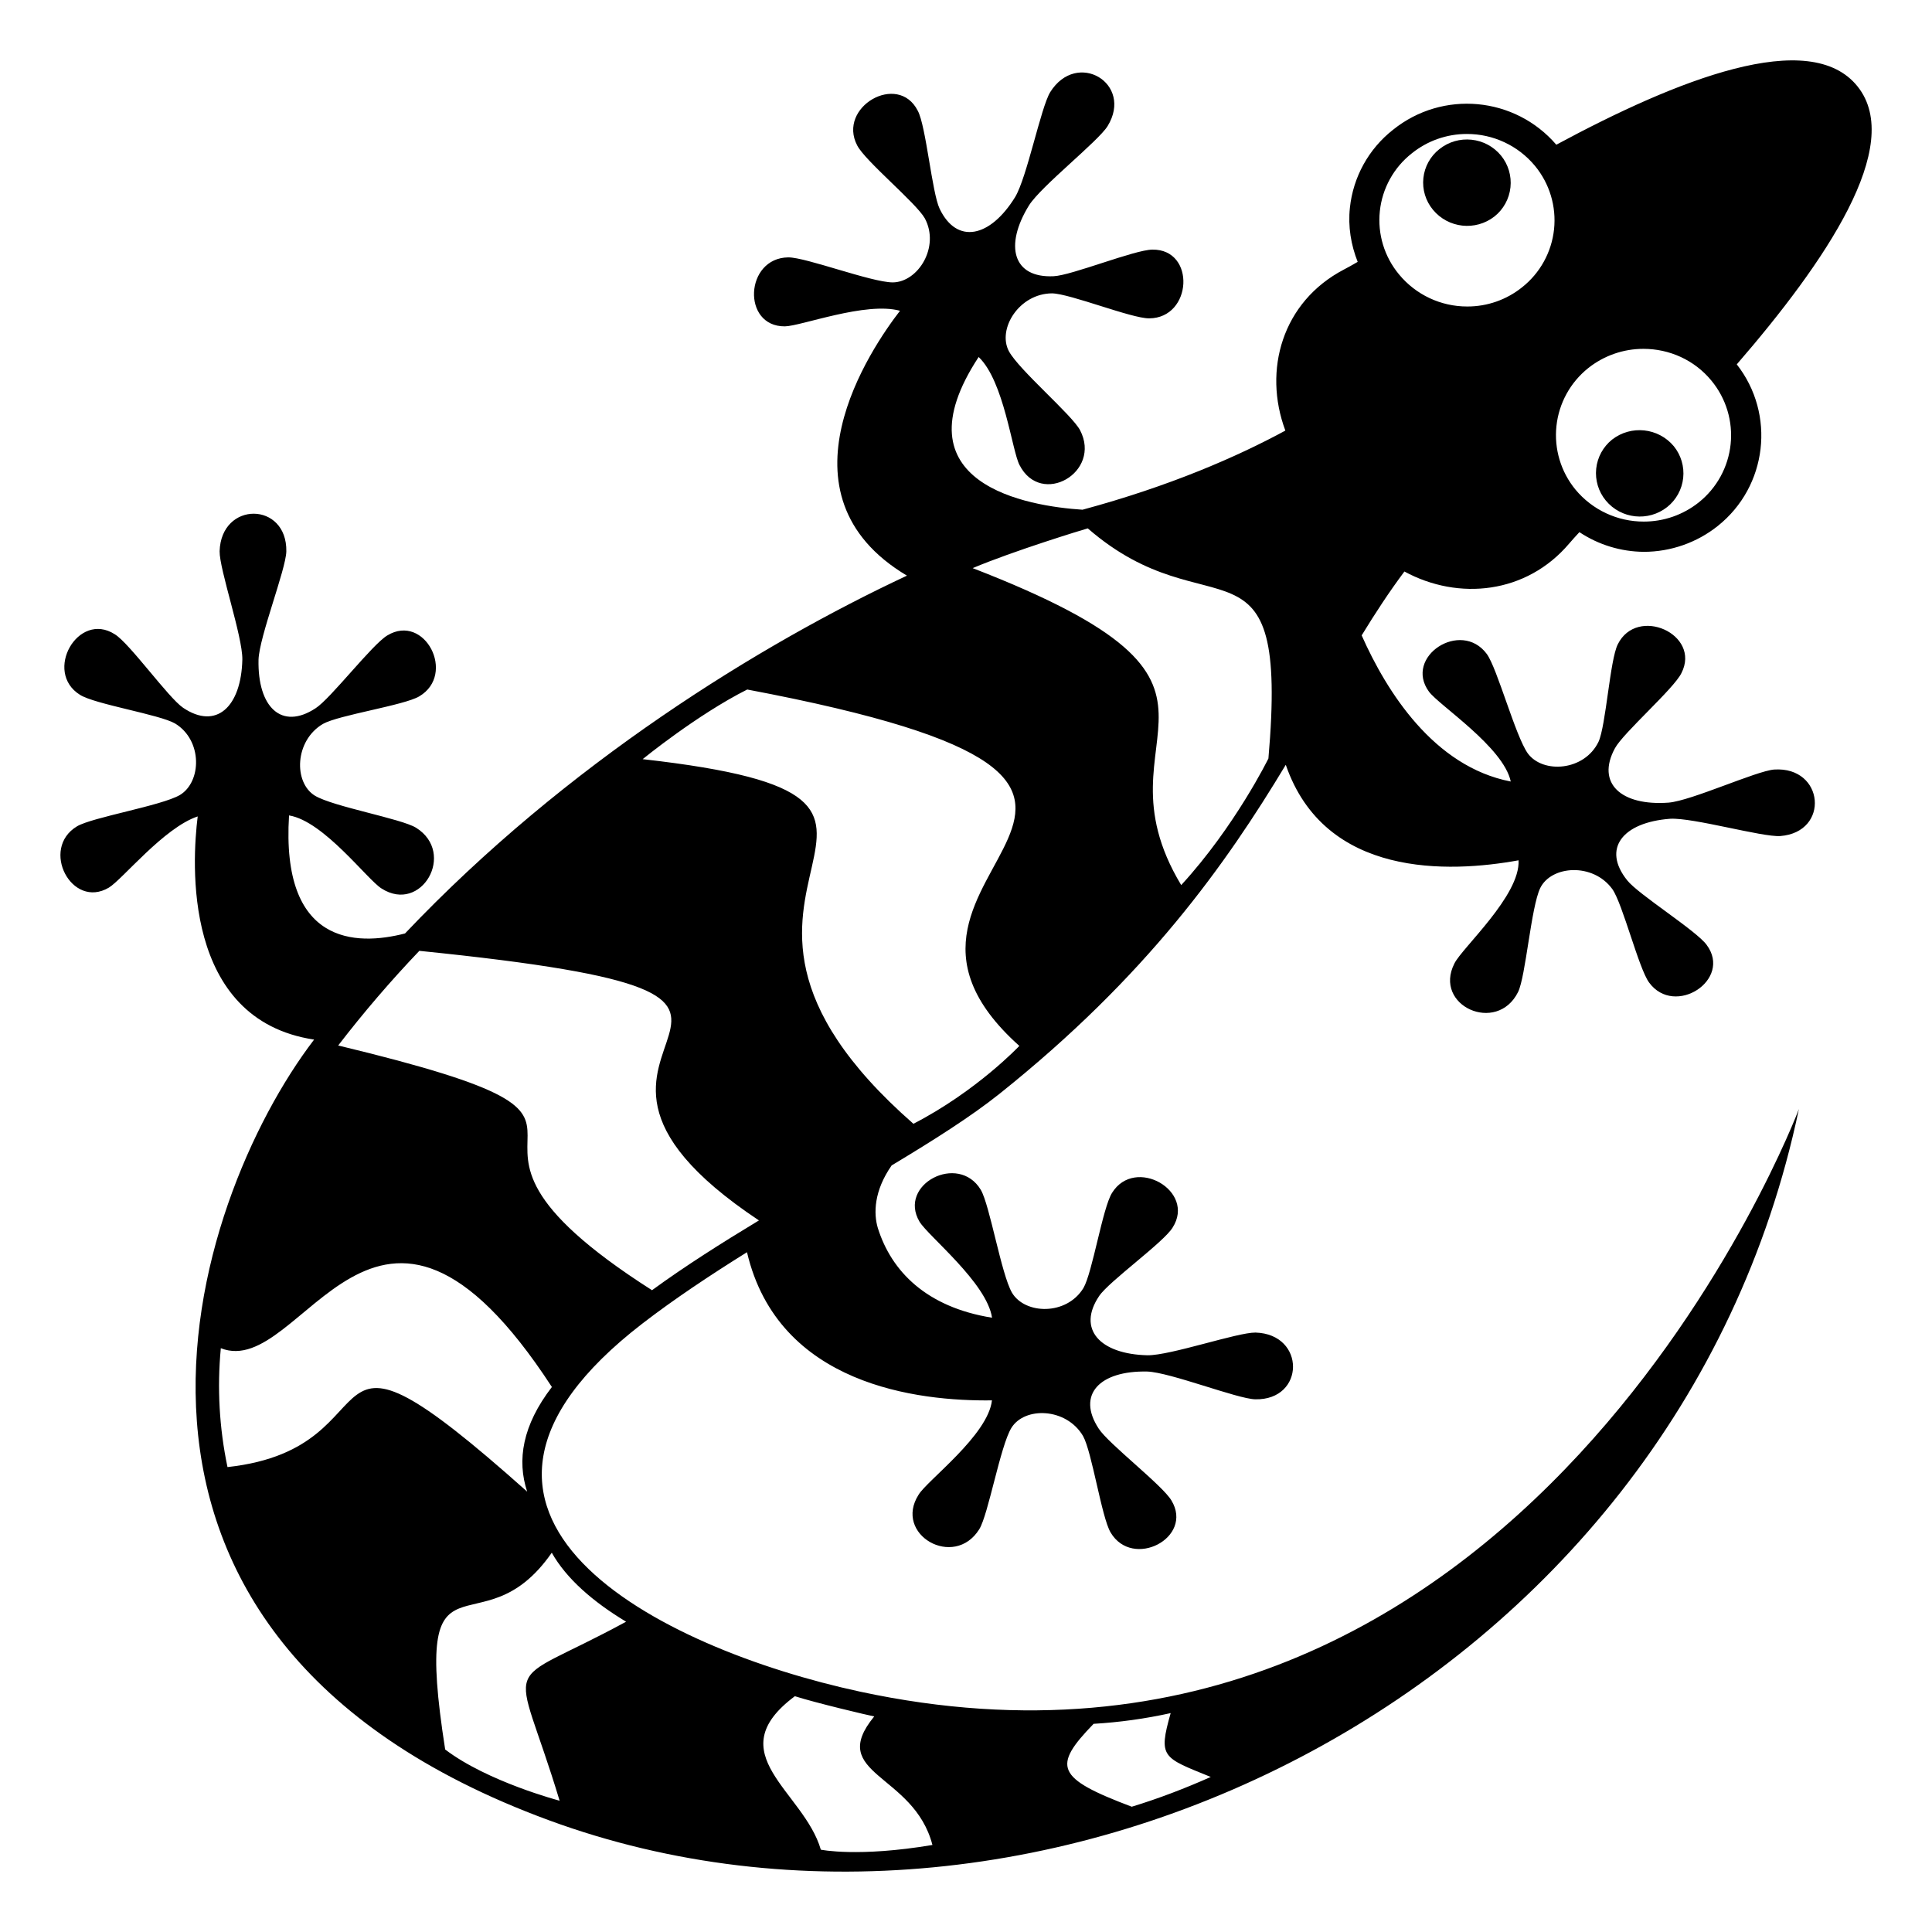
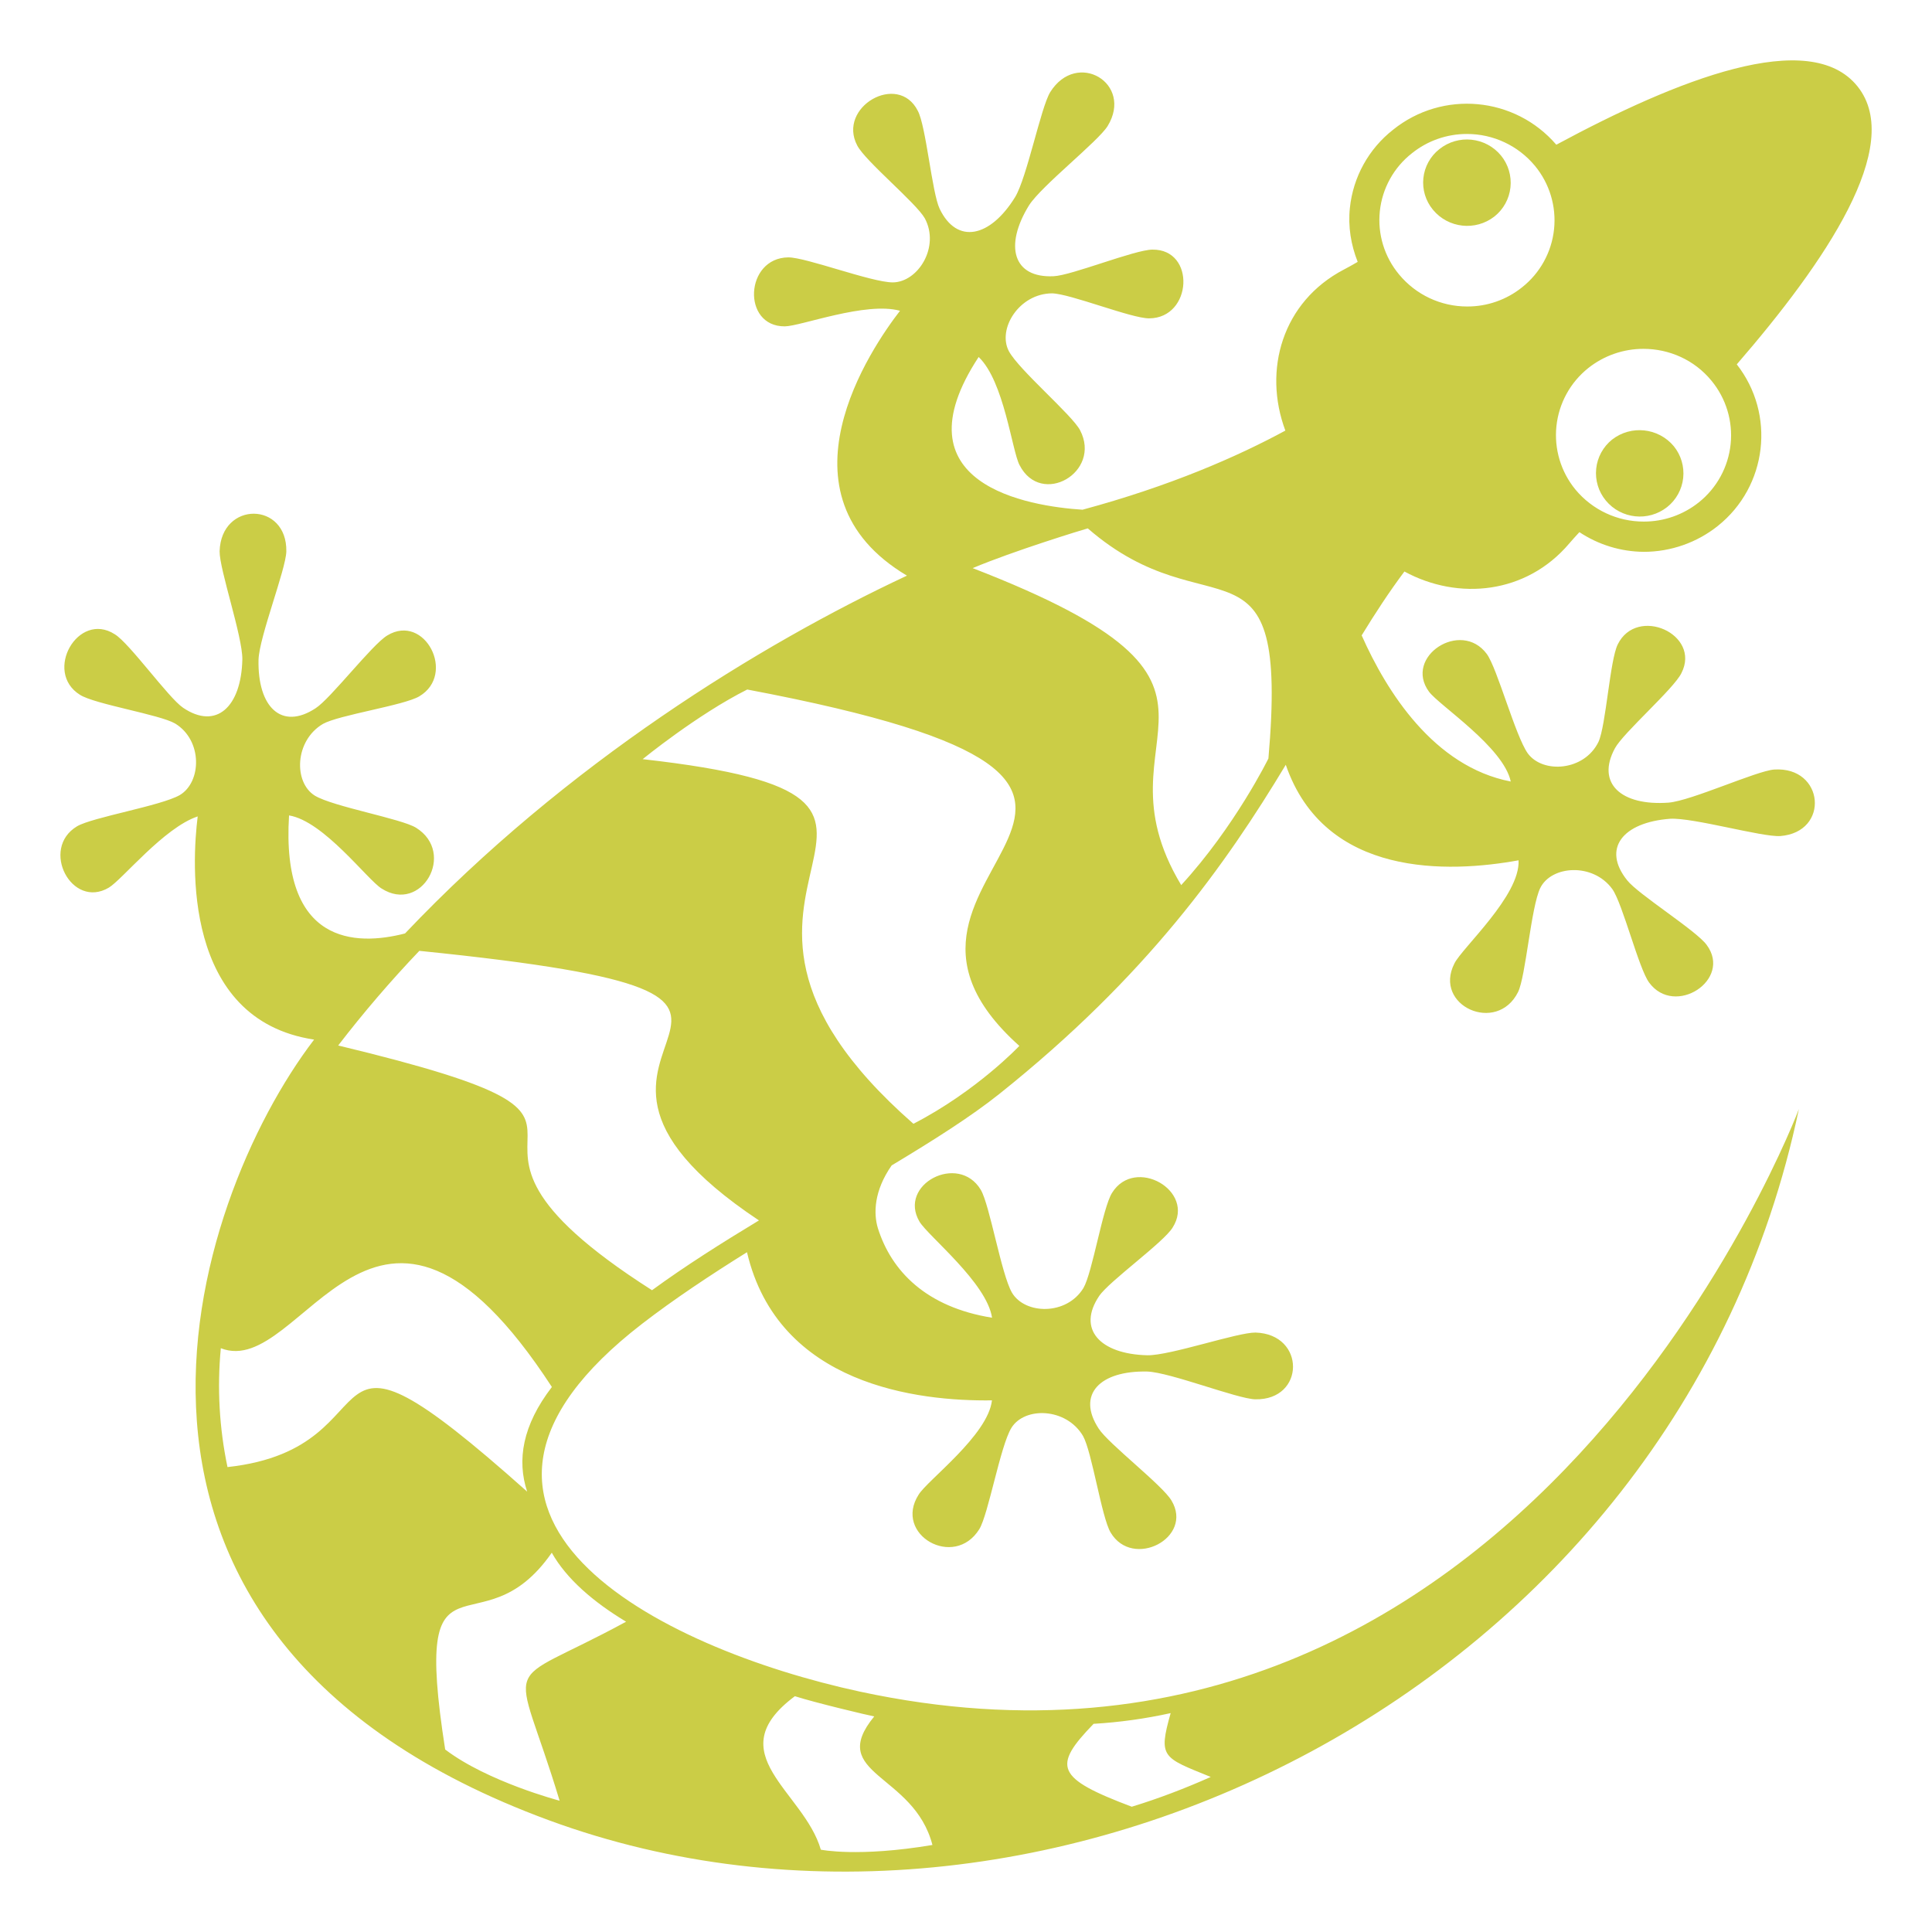
<svg xmlns="http://www.w3.org/2000/svg" width="800px" height="800px" viewBox="0 0 64 64" aria-hidden="true" role="img" class="iconify iconify--emojione-monotone" preserveAspectRatio="xMidYMid meet">
-   <path d="M49.506 7.171a1.427 1.427 0 0 0 .217-2.018a1.463 1.463 0 0 0-2.043-.212a1.41 1.41 0 0 0-.213 2.006a1.47 1.47 0 0 0 2.039.224" fill="#000000" />
-   <path d="M58.77 25.492c-.602.05-2.736 1.032-3.494 1.096c-1.572.116-2.41-.64-1.779-1.801c.277-.514 1.957-1.976 2.203-2.491c.658-1.287-1.471-2.24-2.109-.952c-.262.521-.391 2.693-.639 3.231c-.469.967-1.84 1.063-2.342.382c-.414-.583-1.01-2.816-1.357-3.292c-.855-1.158-2.764.091-1.916 1.248c.336.454 2.467 1.834 2.709 2.976c-2.551-.494-4.111-2.977-4.939-4.841c.453-.741.916-1.448 1.416-2.116c1.795.974 4.043.741 5.457-.925c.09-.105.207-.236.34-.379a3.91 3.91 0 0 0 2.135.652c.889 0 1.758-.305 2.449-.857a3.829 3.829 0 0 0 .629-5.353c2.928-3.383 5.564-7.243 4.004-9.203c-1.582-1.987-5.992-.222-9.982 1.927a3.905 3.905 0 0 0-5.408-.496a3.785 3.785 0 0 0-1.43 2.586c-.066.62.035 1.226.258 1.791c-.174.101-.33.189-.455.253c-2.043 1.068-2.689 3.334-1.941 5.336c-1.6.867-3.824 1.839-6.719 2.621c-1.791-.116-6.218-.831-3.441-5.059c.844.804 1.104 3.111 1.355 3.581c.715 1.399 2.732.239 2.004-1.157c-.268-.508-2.02-1.992-2.357-2.615c-.391-.737.34-1.913 1.43-1.917c.602.011 2.631.832 3.217.828c1.434-.008 1.549-2.296.107-2.277c-.586.003-2.678.856-3.27.881c-1.348.067-1.645-1.005-.818-2.347c.41-.645 2.285-2.114 2.604-2.626c.865-1.413-1.016-2.54-1.902-1.124c-.313.517-.768 2.822-1.162 3.476c-.828 1.342-1.929 1.578-2.5.387c-.254-.528-.451-2.746-.725-3.248c-.654-1.288-2.674-.12-2.006 1.15c.266.519 1.947 1.898 2.24 2.415c.506.946-.223 2.116-1.064 2.122c-.715-.005-2.871-.832-3.459-.829c-1.439.015-1.547 2.294-.115 2.285c.535-.006 2.684-.829 3.816-.516c-.949 1.226-4.283 6.086.23 8.774c-4.855 2.272-11.283 6.22-16.627 11.853c-1.646.424-4.11.364-3.842-3.91c1.15.186 2.599 2.136 3.065 2.421c1.321.846 2.479-1.177 1.144-2.012c-.487-.303-2.748-.698-3.354-1.064c-.709-.437-.673-1.821.267-2.376c.524-.296 2.69-.614 3.193-.914c1.233-.732.178-2.764-1.057-2.019c-.505.299-1.879 2.094-2.379 2.414c-1.127.74-1.925-.036-1.89-1.611c.027-.763.904-2.979.921-3.582c.031-1.657-2.159-1.678-2.21-.008c-.008.603.763 2.824.753 3.586c-.037 1.578-.869 2.338-1.962 1.599c-.486-.327-1.776-2.141-2.265-2.436c-1.217-.78-2.369 1.249-1.151 2.007c.493.313 2.641.652 3.152.951c.915.559.878 1.937.155 2.369c-.621.358-2.898.735-3.406 1.036c-1.233.741-.176 2.762 1.056 2.03c.447-.269 1.821-1.985 2.942-2.358c-.187 1.495-.521 6.732 3.856 7.393l-.009.012c-4.08 5.346-8.847 19.73 7.786 25.848C34.41 66.266 55.529 56.094 59.59 36.74c0 0-9.031 24.041-31.095 19.299c-6.68-1.439-15.429-5.857-7.219-12.191c1.059-.816 2.248-1.605 3.469-2.367c1.035 4.412 5.674 4.941 8.115 4.908c-.131 1.156-2.142 2.648-2.429 3.123c-.846 1.322 1.176 2.482 2.009 1.145c.301-.488.695-2.752 1.063-3.355c.436-.711 1.818-.674 2.373.266c.297.525.615 2.693.914 3.197c.73 1.232 2.762.176 2.016-1.059c-.297-.506-2.09-1.881-2.41-2.381c-.74-1.129.035-1.926 1.609-1.891c.762.027 2.977.904 3.578.92c1.654.033 1.676-2.16.008-2.211c-.602-.008-2.82.762-3.582.752c-1.576-.037-2.336-.869-1.598-1.963c.326-.486 2.139-1.779 2.434-2.268c.777-1.217-1.248-2.371-2.006-1.15c-.313.492-.65 2.643-.949 3.154c-.561.916-1.936.879-2.367.154c-.357-.621-.734-2.9-1.033-3.408c-.742-1.234-2.759-.176-2.029 1.057c.289.479 2.228 2.023 2.402 3.18c-2.181-.35-3.335-1.543-3.783-2.969c-.145-.482-.133-1.23.457-2.076c1.389-.834 2.636-1.625 3.566-2.367c4.895-3.906 7.508-7.613 9.49-10.904c1.293 3.75 5.404 3.583 7.711 3.164c.063 1.166-1.879 2.907-2.125 3.418c-.713 1.398 1.408 2.355 2.109.945c.254-.516.428-2.805.734-3.444c.367-.75 1.748-.848 2.389.035c.346.494.871 2.622 1.217 3.094c.848 1.158 2.768-.092 1.906-1.248c-.346-.474-2.262-1.67-2.631-2.137c-.844-1.052-.15-1.921 1.42-2.039c.762-.045 3.051.613 3.652.572c1.65-.129 1.459-2.313-.205-2.203M36.227 57.104a16.293 16.293 0 0 0 2.553-.355c-.42 1.482-.262 1.467 1.328 2.115c-.857.381-1.729.715-2.617.986c-2.516-.95-2.636-1.33-1.264-2.746m-9.896-.915c.699.223 2.43.633 2.629.67c-1.592 1.938 1.311 1.873 1.928 4.258c-2.465.414-3.697.156-3.697.156c-.558-1.937-3.411-3.183-.86-5.084m-8.053-4.753c.491.869 1.374 1.629 2.462 2.285c-4.277 2.328-3.719.898-2.202 5.93c0 0-2.387-.627-3.791-1.697c-1.124-7.183 1.146-3.089 3.531-6.518m-.815-2.024c-7.67-6.838-4.068-1.453-9.927-.813a13.134 13.134 0 0 1-.221-3.938c2.72 1.08 5.101-7.723 10.967 1.285c-.976 1.269-1.163 2.425-.819 3.466m4.136-6.672c-8.962-5.715 1.435-5.258-10.396-8.107a38.904 38.904 0 0 1 2.688-3.135c16.227 1.646 2.061 2.816 11.25 8.93c-1.221.738-2.439 1.506-3.542 2.312m8.659-5.513c-9.13-7.997 3.156-10.714-8.969-12.079c0 0 1.798-1.469 3.464-2.307c17.629 3.333 2.405 5.899 9.014 11.806c.001-.001-1.408 1.496-3.509 2.58m11.76-12.101s-1.104 2.251-2.889 4.194c-3.107-5.16 3.414-6.505-6.908-10.5c1.346-.568 3.662-1.277 3.813-1.317c4.05 3.519 6.671-.26 5.984 7.623m14.259-8.486a2.913 2.913 0 0 1-1.824.638a2.932 2.932 0 0 1-2.264-1.06a2.841 2.841 0 0 1 .424-4.025a2.932 2.932 0 0 1 1.83-.637c.846 0 1.684.361 2.254 1.058a2.842 2.842 0 0 1-.42 4.026M46.77 5.078a2.902 2.902 0 0 1 1.822-.64a2.92 2.92 0 0 1 2.256 1.057a2.831 2.831 0 0 1-.428 4.023a2.888 2.888 0 0 1-1.814.635a2.923 2.923 0 0 1-2.26-1.061a2.812 2.812 0 0 1 .424-4.014" fill="#000000" />
-   <path d="M53.402 14.562a1.425 1.425 0 0 0-.209 2.017a1.462 1.462 0 0 0 2.035.217a1.426 1.426 0 0 0 .217-2.017a1.48 1.48 0 0 0-2.043-.217" fill="#000000" />
+   <path d="M49.506 7.171a1.427 1.427 0 0 0 .217-2.018a1.463 1.463    0 0 0-2.043-.212a1.41 1.41 0 0 0-.213 2.006a1.47 1.47 0 0 0 2.039.224" fill="currentColor" color="#cbcd46">
+ </path>
+   <path d="M58.77 25.492c-.602.05-2.736 1.032-3.494 1.096c-1.572.116-2.41-.64-1.779-1.801c.277-.514 1.957-1.976 2.203-2.491c.658-1.287-1.471-2.24-2.109-.952c-.262.521-.391   2.693-.639 3.231c-.469.967-1.84 1.063-2.342.382c-.414-.583-1.01-2.816-1.357-3.292c-.855-1.158-2.764.091-1.916 1.248c.336.454 2.467 1.834 2.709 2.976c-2.551-.494-4.111-2.977-4.939-4.841c.453-.741.916-1.448   1.416-2.116c1.795.974 4.043.741 5.457-.925c.09-.105.207-.236.34-.379a3.91 3.91 0 0 0 2.135.652c.889 0 1.758-.305 2.449-.857a3.829 3.829 0 0 0 .629-5.353c2.928-3.383 5.564-7.243    4.004-9.203c-1.582-1.987-5.992-.222-9.982 1.927a3.905 3.905 0 0 0-5.408-.496a3.785 3.785 0 0 0-1.43 2.586c-.066.62.035 1.226.258 1.791c-.174.101-.33.189-.455.253c-2.043 1.068-2.689     3.334-1.941 5.336c-1.6.867-3.824 1.839-6.719 2.621c-1.791-.116-6.218-.831-3.441-5.059c.844.804 1.104 3.111 1.355 3.581c.715 1.399 2.732.239 2.004-1.157c-.268-.508-2.02-1.992-2.357-2.615c-.391-.737.34-1.913     1.43-1.917c.602.011 2.631.832 3.217.828c1.434-.008 1.549-2.296.107-2.277c-.586.003-2.678.856-3.27.881c-1.348.067-1.645-1.005-.818-2.347c.41-.645      2.285-2.114 2.604-2.626c.865-1.413-1.016-2.54-1.902-1.124c-.313.517-.768 2.822-1.162 3.476c-.828 1.342-1.929 1.578-2.5.387c-.254-.528-.451-2.746-.725-3.248c-.654-1.288-2.674-.12-2.006 1.15c.266.519 1.947       1.898 2.24 2.415c.506.946-.223 2.116-1.064 2.122c-.715-.005-2.871-.832-3.459-.829c-1.439.015-1.547 2.294-.115 2.285c.535-.006 2.684-.829 3.816-.516c-.949 1.226-4.283 6.086.23       8.774c-4.855 2.272-11.283 6.22-16.627 11.853c-1.646.424-4.11.364-3.842-3.91c1.15.186 2.599 2.136 3.065 2.421c1.321.846 2.479-1.177 1.144-2.012c-.487-.303-2.748-.698-3.354-1.064c-.709-.437-.673-1.821.267-2.376c.524-.296 2.69-.614   3.193-.914c1.233-.732.178-2.764-1.057-2.019c-.505.299-1.879 2.094-2.379   2.414c-1.127.74-1.925-.036-1.89-1.611c.027-.763.904-2.979.921-3.582c.031-1.657-2.159-1.678-2.21-.008c-.008.603.763 2.824.753 3.586c-.037 1.578-.869 2.338-1.962 1.599c-.486-.327-1.776-2.141-2.265-2.436c-1.217-.78-2.369 1.249-1.151 2.007c.493.313 2.641.652   3.152.951c.915.559.878 1.937.155 2.369c-.621.358-2.898.735-3.406 1.036c-1.233.741-.176 2.762 1.056 2.03c.447-.269 1.821-1.985 2.942-2.358c-.187 1.495-.521 6.732 3.856 7.393l-.009.012c-4.08 5.346-8.847   19.73 7.786 25.848C34.41 66.266 55.529 56.094 59.59 36.74c0 0-9.031 24.041-31.095 19.299c-6.68-1.439-15.429-5.857-7.219-12.191c1.059-.816 2.248-1.605 3.469-2.367c1.035 4.412 5.674 4.941 8.115 4.908c-.131 1.156-2.142 2.648-2.429   3.123c-.846 1.322 1.176 2.482 2.009 1.145c.301-.488.695-2.752 1.063-3.355c.436-.711 1.818-.674 2.373.266c.297.525.615 2.693.914 3.197c.73 1.232 2.762.176 2.016-1.059c-.297-.506-2.09-1.881-2.41-2.381c-.74-1.129.035-1.926 1.609-1.891c.762.027 2.977.904 3.578.92c1.654.033    1.676-2.16.008-2.211c-.602-.008-2.82.762-3.582.752c-1.576-.037-2.336-.869-1.598-1.963c.326-.486 2.139-1.779 2.434-2.268c.777-1.217-1.248-2.371-2.006-1.15c-.313.492-.65 2.643-.949 3.154c-.561.916-1.936.879-2.367.154c-.357-.621-.734-2.9-1.033-3.408c-.742-1.234-2.759-.176-2.029 1.057c.289.479 2.228 2.023 2.402     3.18c-2.181-.35-3.335-1.543-3.783-2.969c-.145-.482-.133-1.23.457-2.076c1.389-.834 2.636-1.625 3.566-2.367c4.895-3.906 7.508-7.613 9.49-10.904c1.293 3.75 5.404 3.583 7.711 3.164c.063 1.166-1.879 2.907-2.125 3.418c-.713 1.398 1.408 2.355 2.109.945c.254-.516.428-2.805.734-3.444c.367-.75 1.748-.848 2.389.035c.346.494.871     2.622 1.217 3.094c.848 1.158 2.768-.092 1.906-1.248c-.346-.474-2.262-1.67-2.631-2.137c-.844-1.052-.15-1.921 1.42-2.039c.762-.045 3.051.613 3.652.572c1.65-.129 1.459-2.313-.205-2.203M36.227 57.104a16.293 16.293 0 0 0 2.553-.355c-.42 1.482-.262 1.467 1.328 2.115c-.857.381-1.729.715-2.617.986c-2.516-.95-2.636-1.33-1.264-2.746m-9.896-.915c.699.223     2.43.633 2.629.67c-1.592 1.938 1.311 1.873 1.928 4.258c-2.465.414-3.697.156-3.697.156c-.558-1.937-3.411-3.183-.86-5.084m-8.053-4.753c.491.869     1.374 1.629 2.462 2.285c-4.277 2.328-3.719.898-2.202 5.93c0 0-2.387-.627-3.791-1.697c-1.124-7.183 1.146-3.089 3.531-6.518m-.815-2.024c-7.67-6.838-4.068-1.453-9.927-.813a13.134 13.134 0 0 1-.221-3.938c2.72 1.08 5.101-7.723 10.967 1.285c-.976 1.269-1.163 2.425-.819 3.466m4.136-6.672c-8.962-5.715 1.435-5.258-10.396-8.107a38.904 38.904     0 0 1 2.688-3.135c16.227 1.646 2.061 2.816 11.25 8.93c-1.221.738-2.439 1.506-3.542      2.312m8.659-5.513c-9.13-7.997 3.156-10.714-8.969-12.079c0 0 1.798-1.469 3.464-2.307c17.629       3.333 2.405 5.899 9.014 11.806c.001-.001-1.408 1.496-3.509 2.58m11.76-12.101s-1.104       2.251-2.889 4.194c-3.107-5.16 3.414-6.505-6.908-10.5c1.346-.568 3.662-1.277 3.813-1.317c4.05        3.519 6.671-.26 5.984 7.623m14.259-8.486a2.913 2.913 0 0 1-1.824.638a2.932 2.932 0 0 1-2.264-1.06a2.841        2.841 0 0 1 .424-4.025a2.932 2.932 0 0 1 1.83-.637c.846 0 1.684.361 2.254 1.058a2.842 2.842 0 0 1-.42         4.026M46.77 5.078a2.902 2.902 0 0 1 1.822-.64a2.92 2.92 0 0 1 2.256 1.057a2.831 2.831 0 0 1-.428 4.023a2.888 2.888 0 0         1-1.814.635a2.923 2.923 0 0 1-2.26-1.061a2.812 2.812 0 0 1 .424-4.014" fill="currentColor" color="#cbcd46">
+ </path>
+   <path d="M53.402 14.562a1.425 1.425 0 0 0-.209 2.017a1.462 1.462 0 0 0 2.035.217a1.426 1.426 0 0 0 .217-2.017a1.48 1.48 0         0 0-2.043-.217" fill="currentColor" color="#cbcd46">
+ </path>
</svg>
